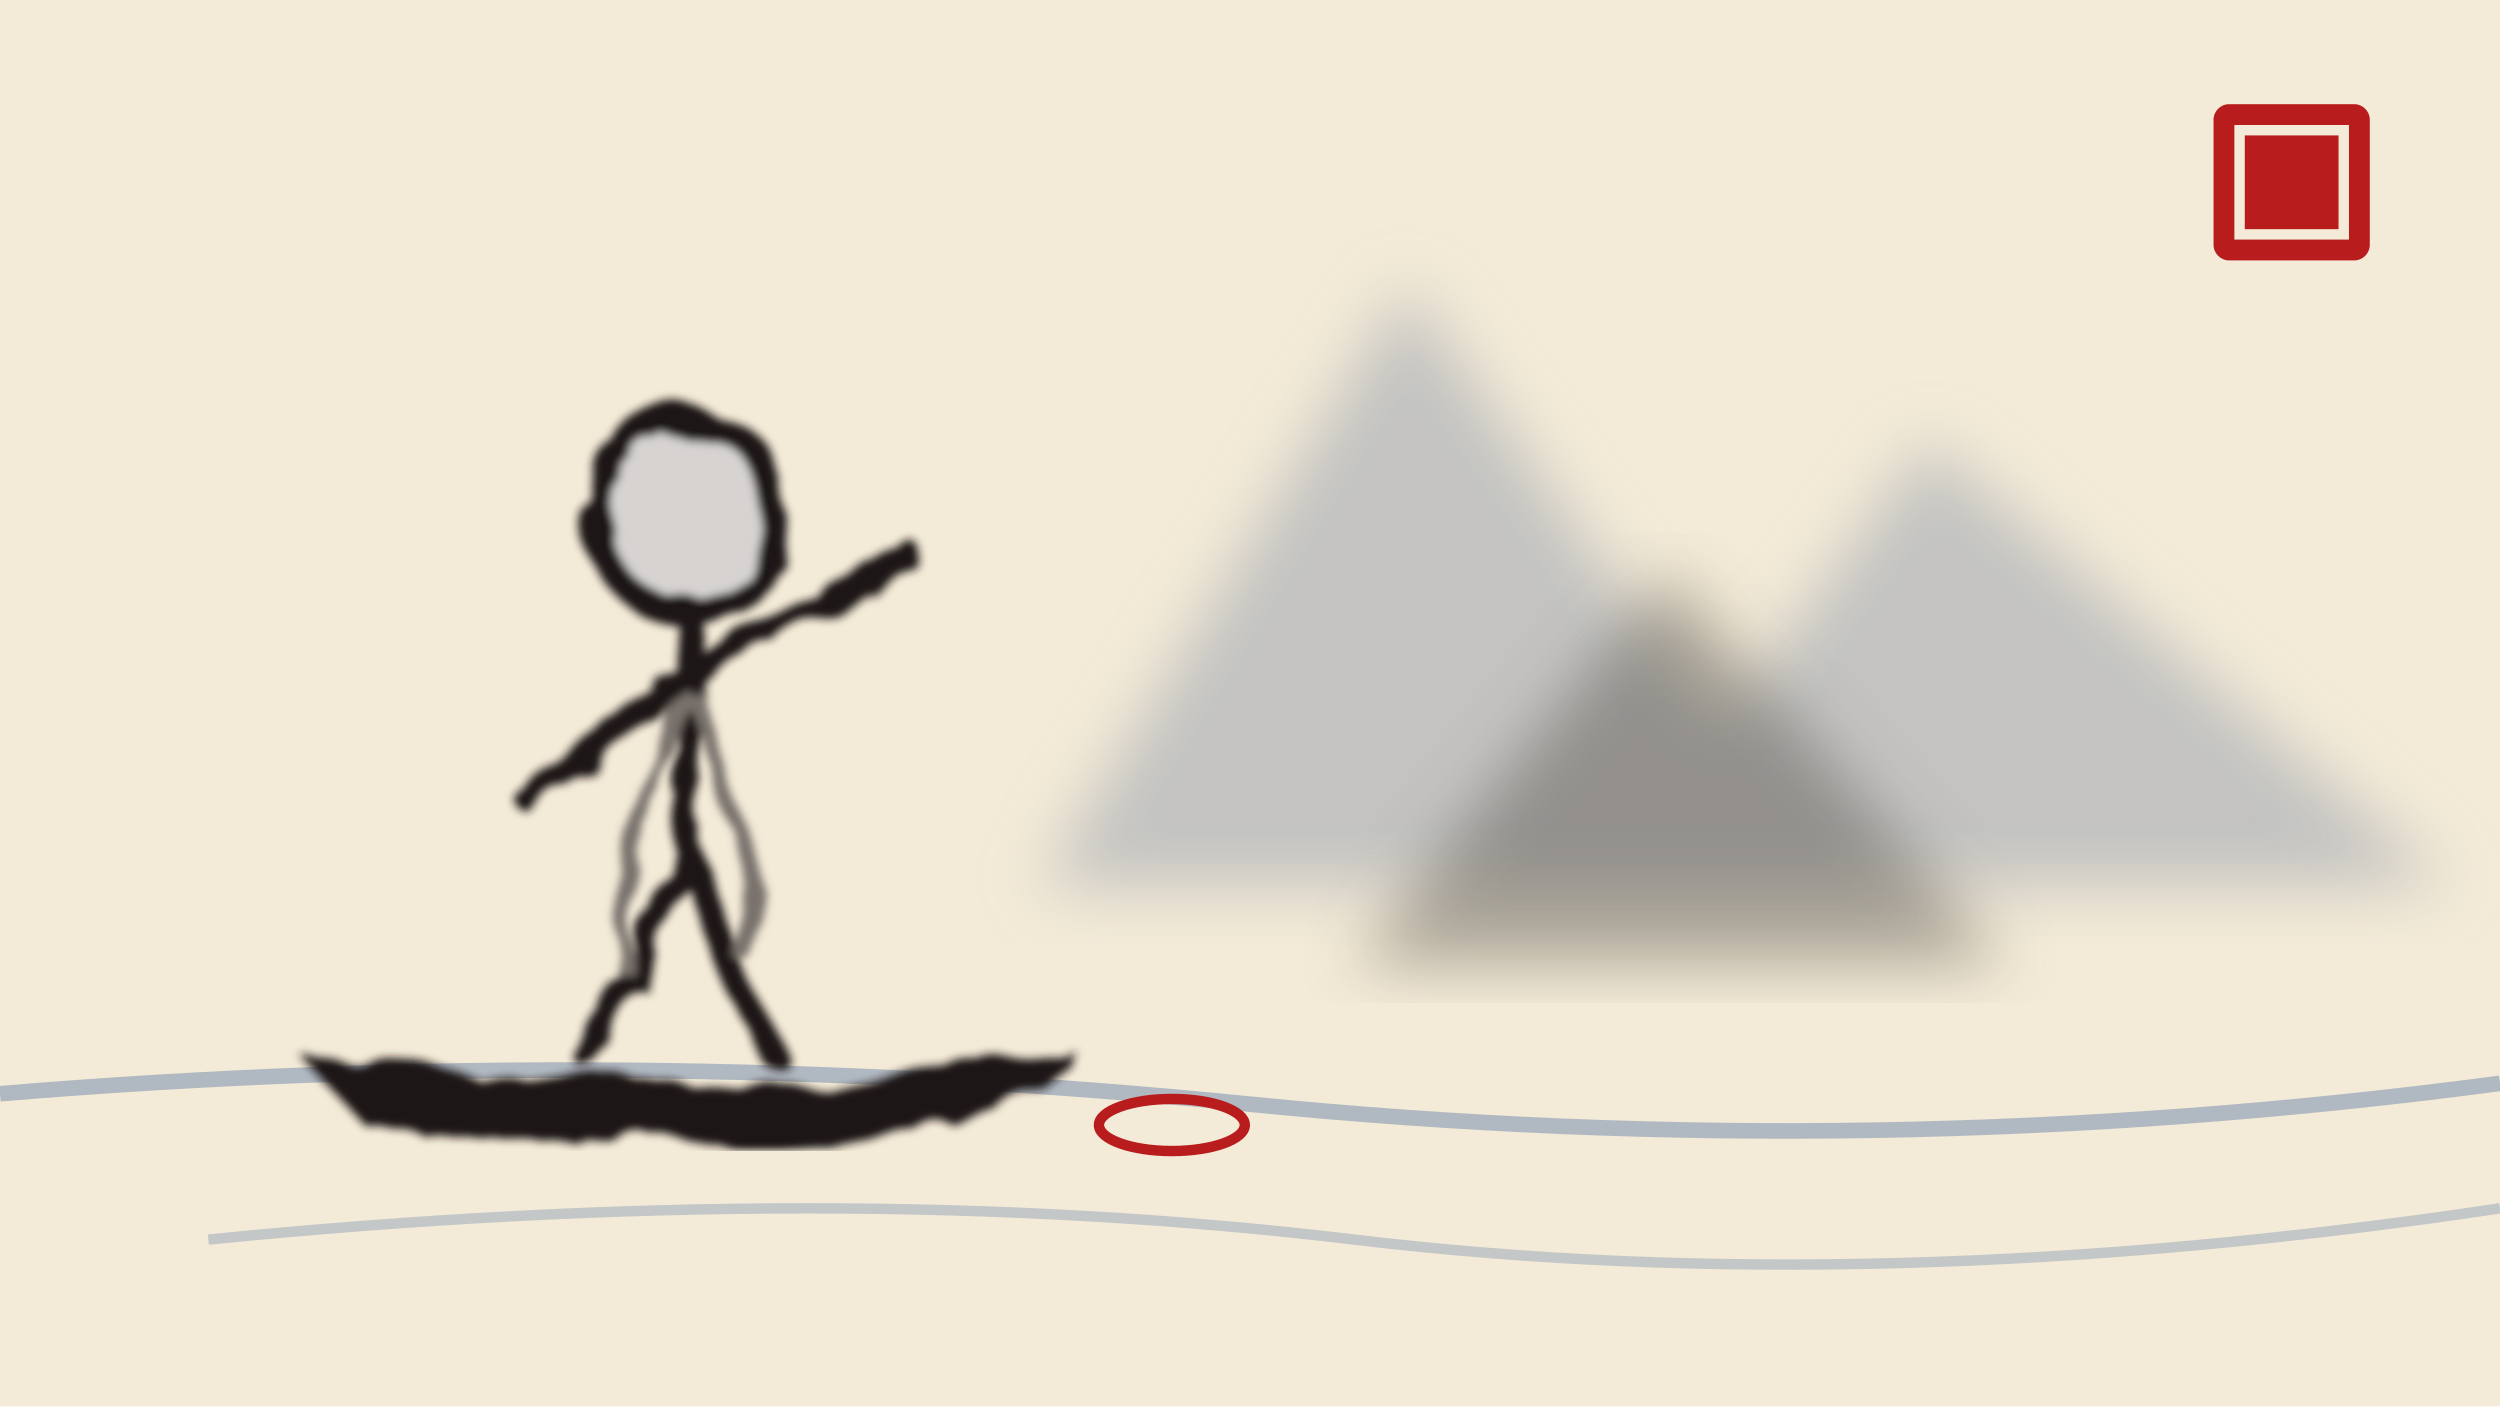
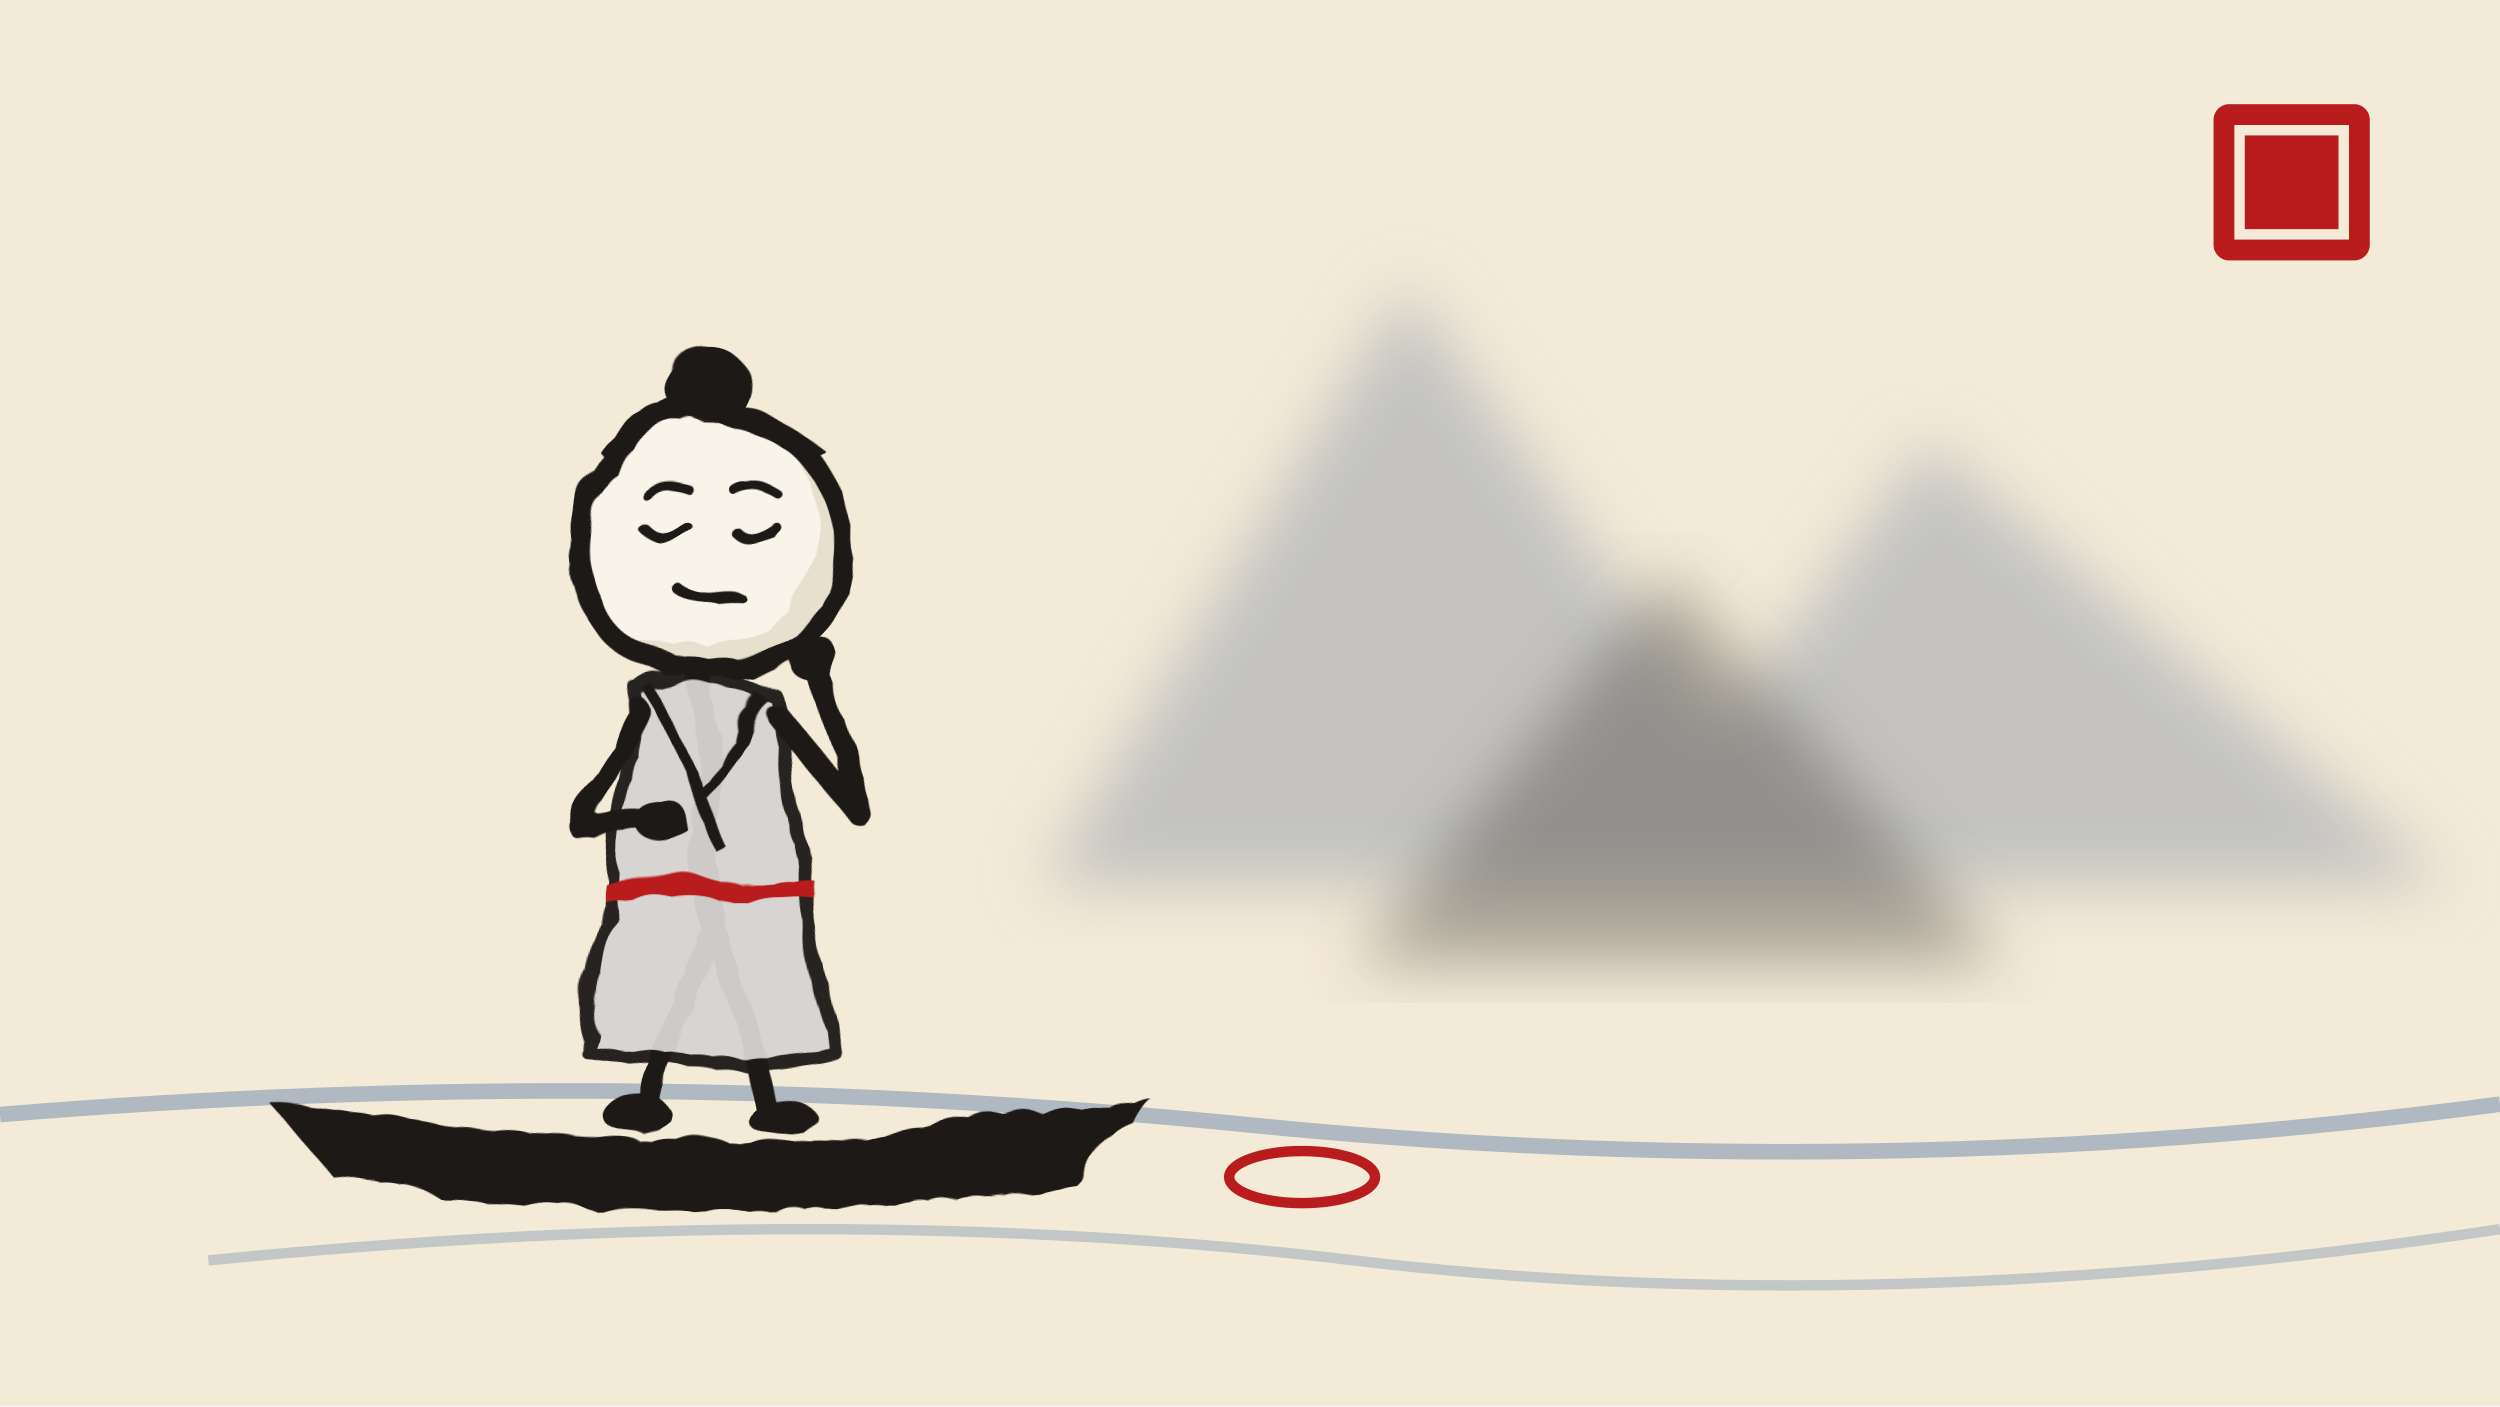
<svg xmlns="http://www.w3.org/2000/svg" viewBox="0 0 480 270" width="480" height="270">
  <style>
- .bob{animation:bob 1.2s ease-in-out infinite}
- .wave{transform-box:fill-box;transform-origin:0% 100%;animation:wave .8s ease-in-out infinite alternate}
- .legA{transform-box:fill-box;transform-origin:50% 0%;animation:step .6s ease-in-out infinite alternate}
- .legB{transform-box:fill-box;transform-origin:50% 0%;animation:step .6s ease-in-out infinite alternate-reverse}
.pop{transform-box:fill-box;transform-origin:50% 50%;animation:pop 1.6s ease-in-out infinite}
.blink{animation:blink 1.4s steps(2) infinite}
.draw{stroke-dasharray:400;animation:draw 3s linear infinite}
.spin{transform-box:fill-box;transform-origin:50% 50%;animation:spin 8s linear infinite}
- @keyframes bob{50%{transform:translateY(-6px)}}
- @keyframes wave{from{transform:rotate(-25deg)}to{transform:rotate(20deg)}}
- @keyframes step{from{transform:rotate(-12deg)}to{transform:rotate(12deg)}}
@keyframes pop{0%,100%{transform:scale(1)}50%{transform:scale(1.15)}}
@keyframes blink{50%{opacity:.35}}
@keyframes draw{from{stroke-dashoffset:400}to{stroke-dashoffset:0}}
@keyframes spin{to{transform:rotate(360deg)}}
</style>
  <defs>
    <filter id="ink">
-       <feTurbulence baseFrequency=".03" numOctaves="3" seed="7" />
-       <feDisplacementMap in="SourceGraphic" scale="8" />
-       <feGaussianBlur stdDeviation=".8" />
+       <feTurbulence baseFrequency=".035" numOctaves="3" seed="7" />
+       <feDisplacementMap in="SourceGraphic" scale="5" />
    </filter>
    <filter id="mist">
      <feGaussianBlur stdDeviation="6" />
    </filter>
  </defs>
  <rect width="480" height="270" fill="#f3ead7" />
  <path d="M200 170 L270 55 L330 140 L370 85 L470 170 Z" fill="#9ca3af" opacity=".55" filter="url(#mist)" />
  <path d="M260 185 L320 110 L385 185 Z" fill="#57534e" opacity=".45" filter="url(#mist)" />
-   <path d="M0 210 Q120 200 240 212 T480 208" stroke="#94a3b8" stroke-width="3" fill="none" opacity=".7" />
-   <path d="M40 238 Q160 226 260 238 T480 232" stroke="#94a3b8" stroke-width="2" fill="none" opacity=".5" />
-   <path d="M55 200 Q130 214 205 200 L192 214 Q130 224 68 214 Z" fill="#1c1917" filter="url(#ink)" />
-   <g filter="url(#ink)">
-     <g class="bob">
-       <g fill="none" stroke="#1c1917" stroke-width="5" stroke-linecap="round" stroke-linejoin="round">
-         <line x1="130" y1="115" x2="130" y2="162" />
-         <line x1="130" y1="127" x2="102" y2="154" />
-         <line class="wave" x1="130" y1="127" x2="172" y2="104" />
-         <line class="legA" x1="130" y1="162" x2="112" y2="202" />
-         <line class="legB" x1="130" y1="162" x2="148" y2="202" />
+   <path d="M0 214 Q120 204 240 216 T480 212" stroke="#94a3b8" stroke-width="3" fill="none" opacity=".7" />
+   <path d="M40 242 Q160 230 260 242 T480 236" stroke="#94a3b8" stroke-width="2" fill="none" opacity=".5" />
+   <g>
+     <animateTransform attributeName="transform" type="translate" values="0 0;0 3;0 0" dur="2.4s" repeatCount="indefinite" />
+     <g filter="url(#ink)">
+       <g transform="translate(135 214) scale(0.85 0.85)">
+         <g>
+           <animateTransform attributeName="transform" type="translate" values="0 0;0 -4;0 0" dur="1.4s" begin="0s" repeatCount="indefinite" />
+           <g>
+             <polyline points="0,-45 -8,-22 -13,0" fill="none" stroke="#1c1917" stroke-width="5" stroke-linecap="round" stroke-linejoin="round" />
+             <ellipse cx="-16" cy="-1" rx="8" ry="4" fill="#1c1917" />
+           </g>
+           <g>
+             <polyline points="0,-45 8,-22 13,0" fill="none" stroke="#1c1917" stroke-width="5" stroke-linecap="round" stroke-linejoin="round" />
+             <ellipse cx="16" cy="-1" rx="8" ry="4" fill="#1c1917" />
+           </g>
+           <path d="M0 -100 V-45" stroke="#1c1917" stroke-width="5" stroke-linecap="round" />
+           <path d="M-15 -96 Q0 -100 15 -96 L28 -16 Q0 -10 -28 -16 Z" fill="#d6d3d1" stroke="#1c1917" stroke-width="3" stroke-linejoin="round" opacity=".95" />
+           <path d="M-12 -96 L4 -60 M12 -96 L-2 -72" stroke="#1c1917" stroke-width="2.5" fill="none" />
+           <path d="M-24 -52 h48" stroke="#b91c1c" stroke-width="4" />
+           <g>
+             <animateTransform attributeName="transform" type="rotate" values="-2 -15 -92;2 -15 -92;-2 -15 -92" dur="1.8s" begin="0s" repeatCount="indefinite" calcMode="spline" keySplines=".45 0 .55 1;.45 0 .55 1" />
+             <polyline points="-15,-92 -29,-66 -9,-66" fill="none" stroke="#1c1917" stroke-width="5" stroke-linecap="round" stroke-linejoin="round" />
+             <circle cx="-9" cy="-66" r="5.5" fill="#1c1917" />
+             <g transform="translate(-15 0)" />
+           </g>
+           <g>
+             <animateTransform attributeName="transform" type="rotate" values="-3 15 -92;3 15 -92;-3 15 -92" dur="1.6s" begin="0s" repeatCount="indefinite" calcMode="spline" keySplines=".45 0 .55 1;.45 0 .55 1" />
+             <polyline points="15,-92 35,-68 24,-104" fill="none" stroke="#1c1917" stroke-width="5" stroke-linecap="round" stroke-linejoin="round" />
+             <circle cx="24" cy="-104" r="5.5" fill="#1c1917" />
+             <g transform="translate(15 0)" />
+           </g>
+           <g>
+             <animateTransform attributeName="transform" type="rotate" values="-3 0 -100;3 0 -100;-3 0 -100" dur="2.6s" begin="0s" repeatCount="indefinite" calcMode="spline" keySplines=".45 0 .55 1;.45 0 .55 1" />
+             <clipPath id="hc8">
+               <circle cx="0" cy="-130" r="30" />
+             </clipPath>
+             <circle cx="0" cy="-130" r="30" fill="#f8f4ea" />
+             <g clip-path="url(#hc8)">
+               <rect x="-40" y="-170" width="80" height="80" fill="#e7e0cf" />
+               <circle cx="-6" cy="-135" r="30" fill="#f8f4ea" />
+             </g>
+             <circle cx="0" cy="-130" r="30" fill="none" stroke="#1c1917" stroke-width="4.5" />
+             <path d="M-15 -134 q5 5 10 0 M5 -134 q5 5 10 0" stroke="#1c1917" stroke-width="2.5" fill="none" stroke-linecap="round" />
+             <path d="M-15 -142 q5 -3 10 -1 M5 -143 q5 -2 10 1" stroke="#1c1917" stroke-width="2" fill="none" stroke-linecap="round" />
+             <path d="M-6 -119 q6 5 12 0" stroke="#1c1917" stroke-width="2.5" fill="none" stroke-linecap="round" />
+             <circle cx="0" cy="-166" r="9" fill="#1c1917" />
+             <path d="M-8 -159 h16" stroke="#b91c1c" stroke-width="3" />
+             <path d="M-24 -150 q24 -20 48 0" stroke="#1c1917" stroke-width="5" fill="none" />
+           </g>
+         </g>
      </g>
-       <path d="M130 130 q-16 30 -12 55 M130 130 q16 30 13 55" stroke="#78716c" stroke-width="3" fill="none" />
-       <circle cx="130" cy="97" r="18" fill="#d6d3d1" stroke="#1c1917" stroke-width="5" />
    </g>
+     <path d="M50 210 Q135 226 220 210 L205 226 Q135 236 64 226 Z" fill="#1c1917" filter="url(#ink)" />
  </g>
-   <ellipse class="pop" cx="225" cy="216" rx="14" ry="5" fill="none" stroke="#b91c1c" stroke-width="2" />
+   <ellipse class="pop" cx="250" cy="226" rx="14" ry="5" fill="none" stroke="#b91c1c" stroke-width="2" />
  <rect x="425" y="20" width="30" height="30" rx="3" fill="#b91c1c" />
  <rect x="430" y="25" width="20" height="20" fill="none" stroke="#f3ead7" stroke-width="2" />
</svg>
